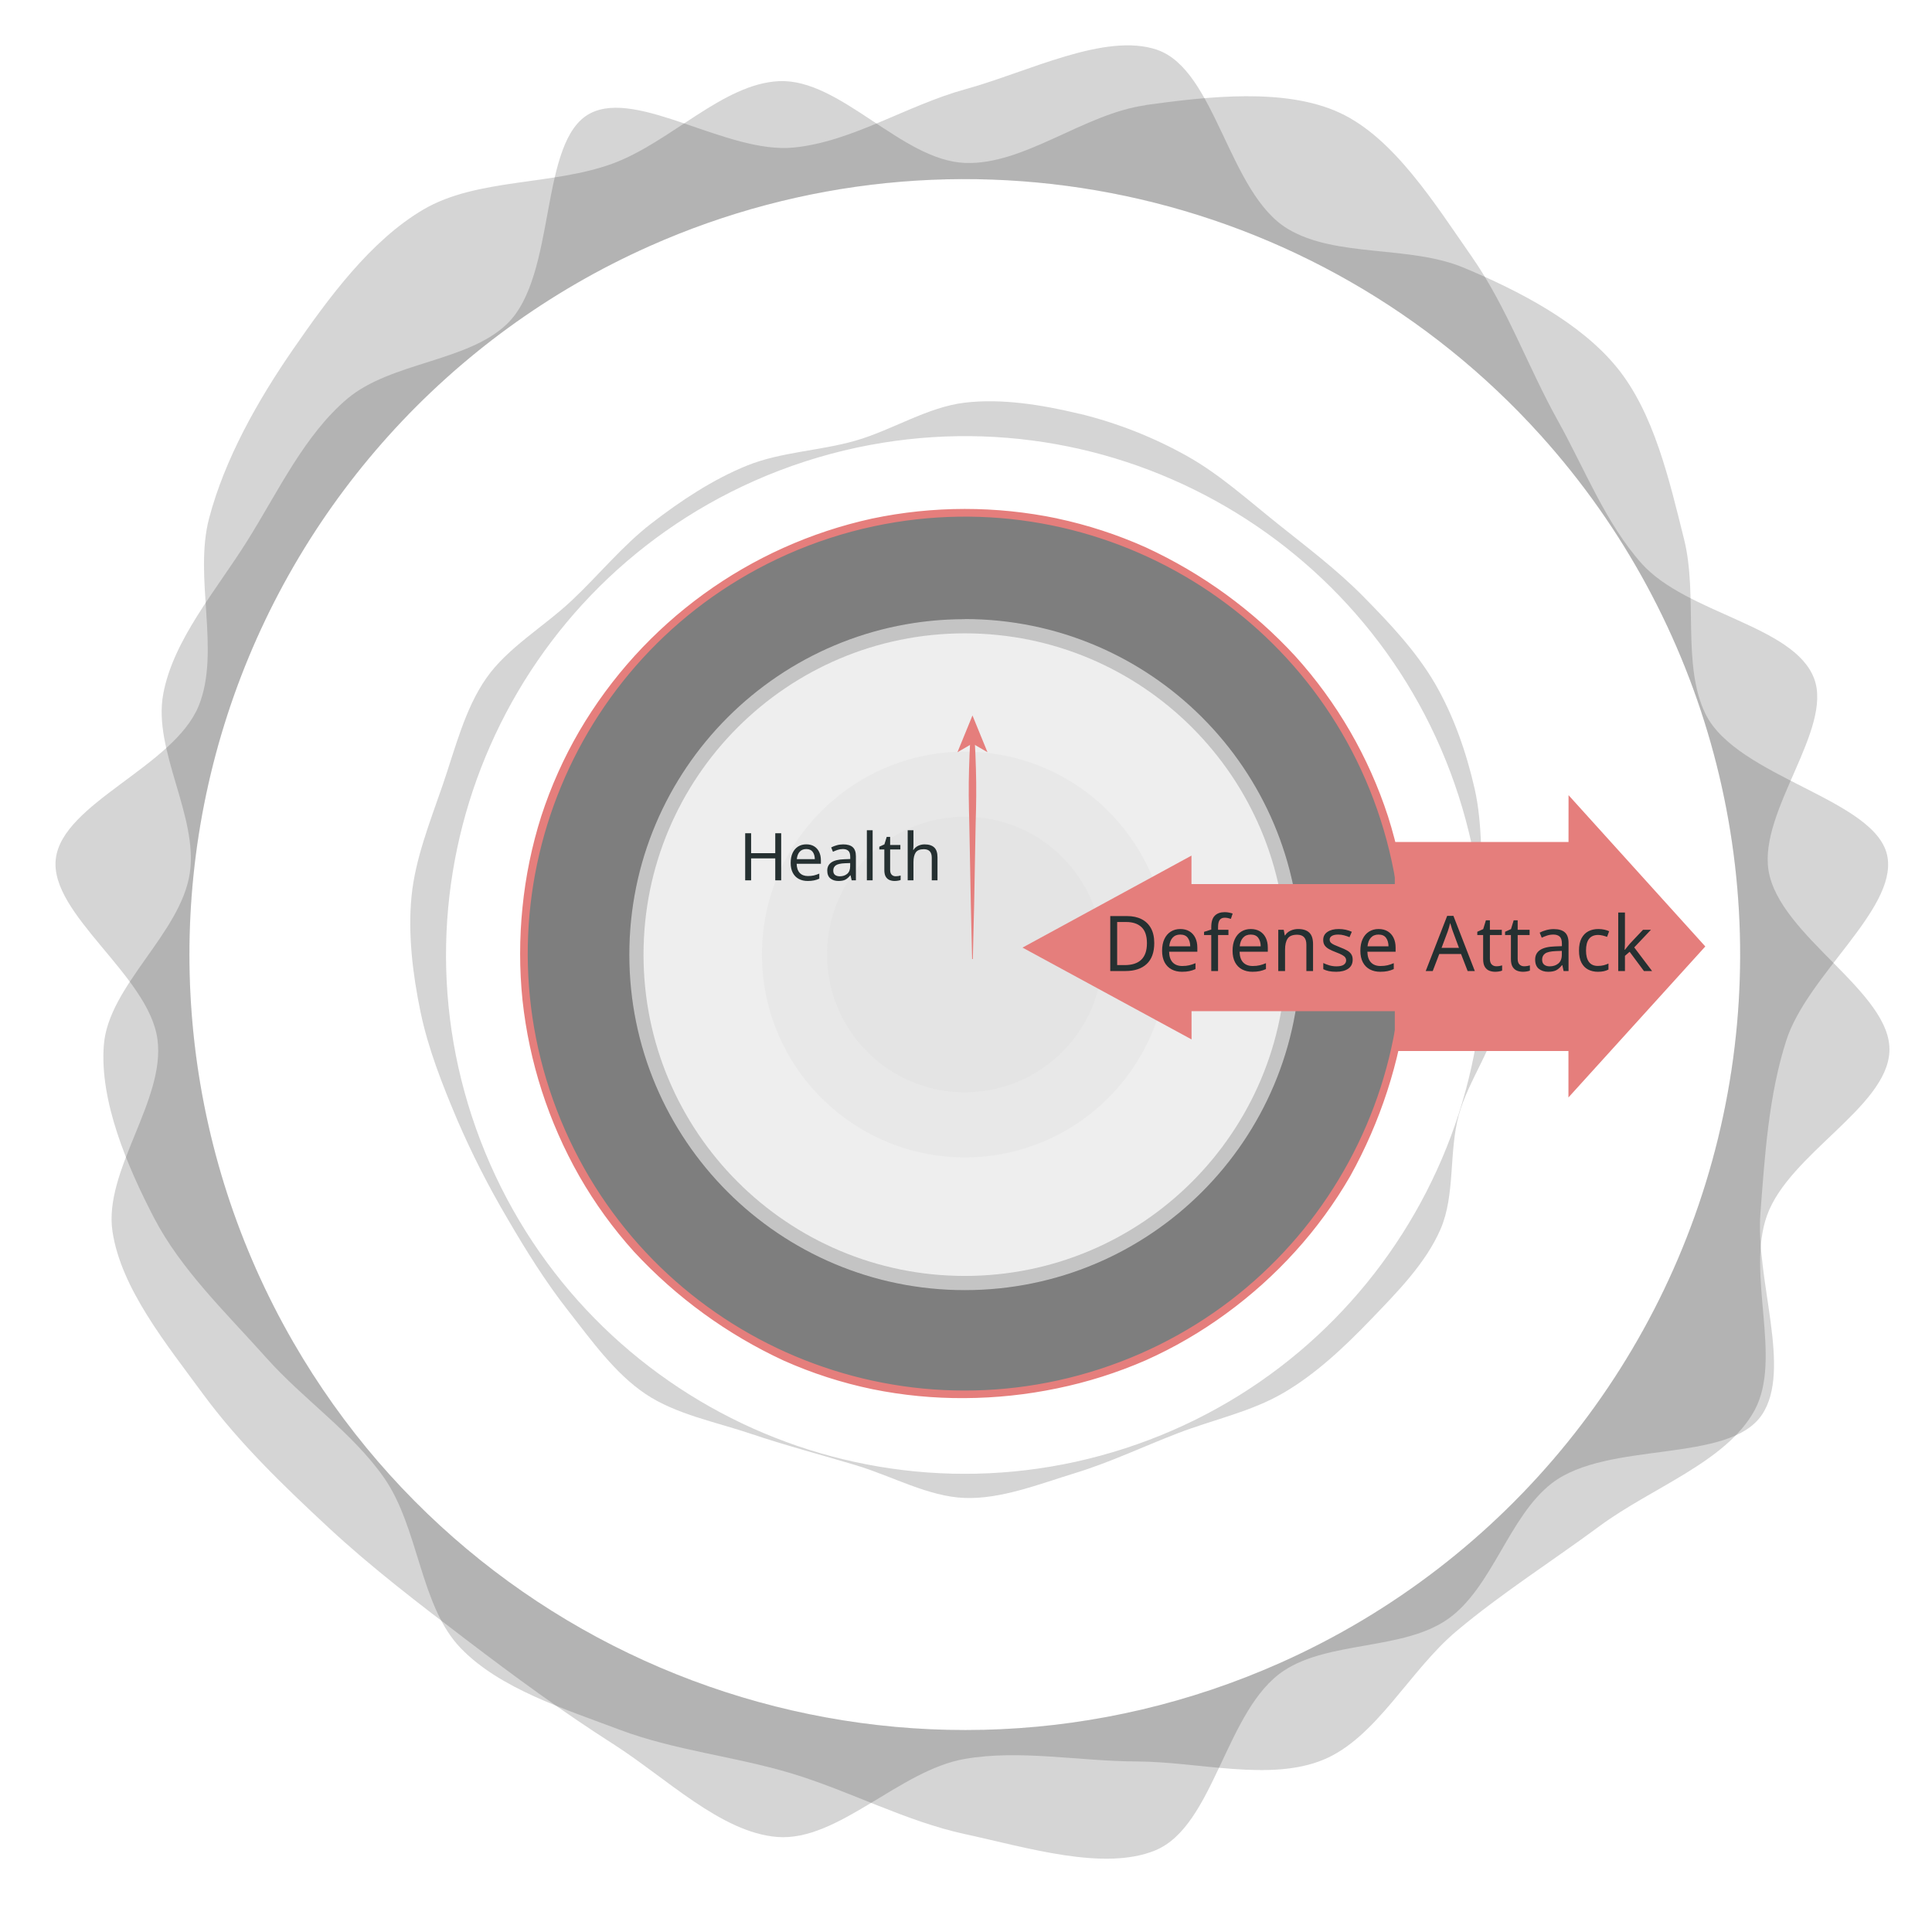
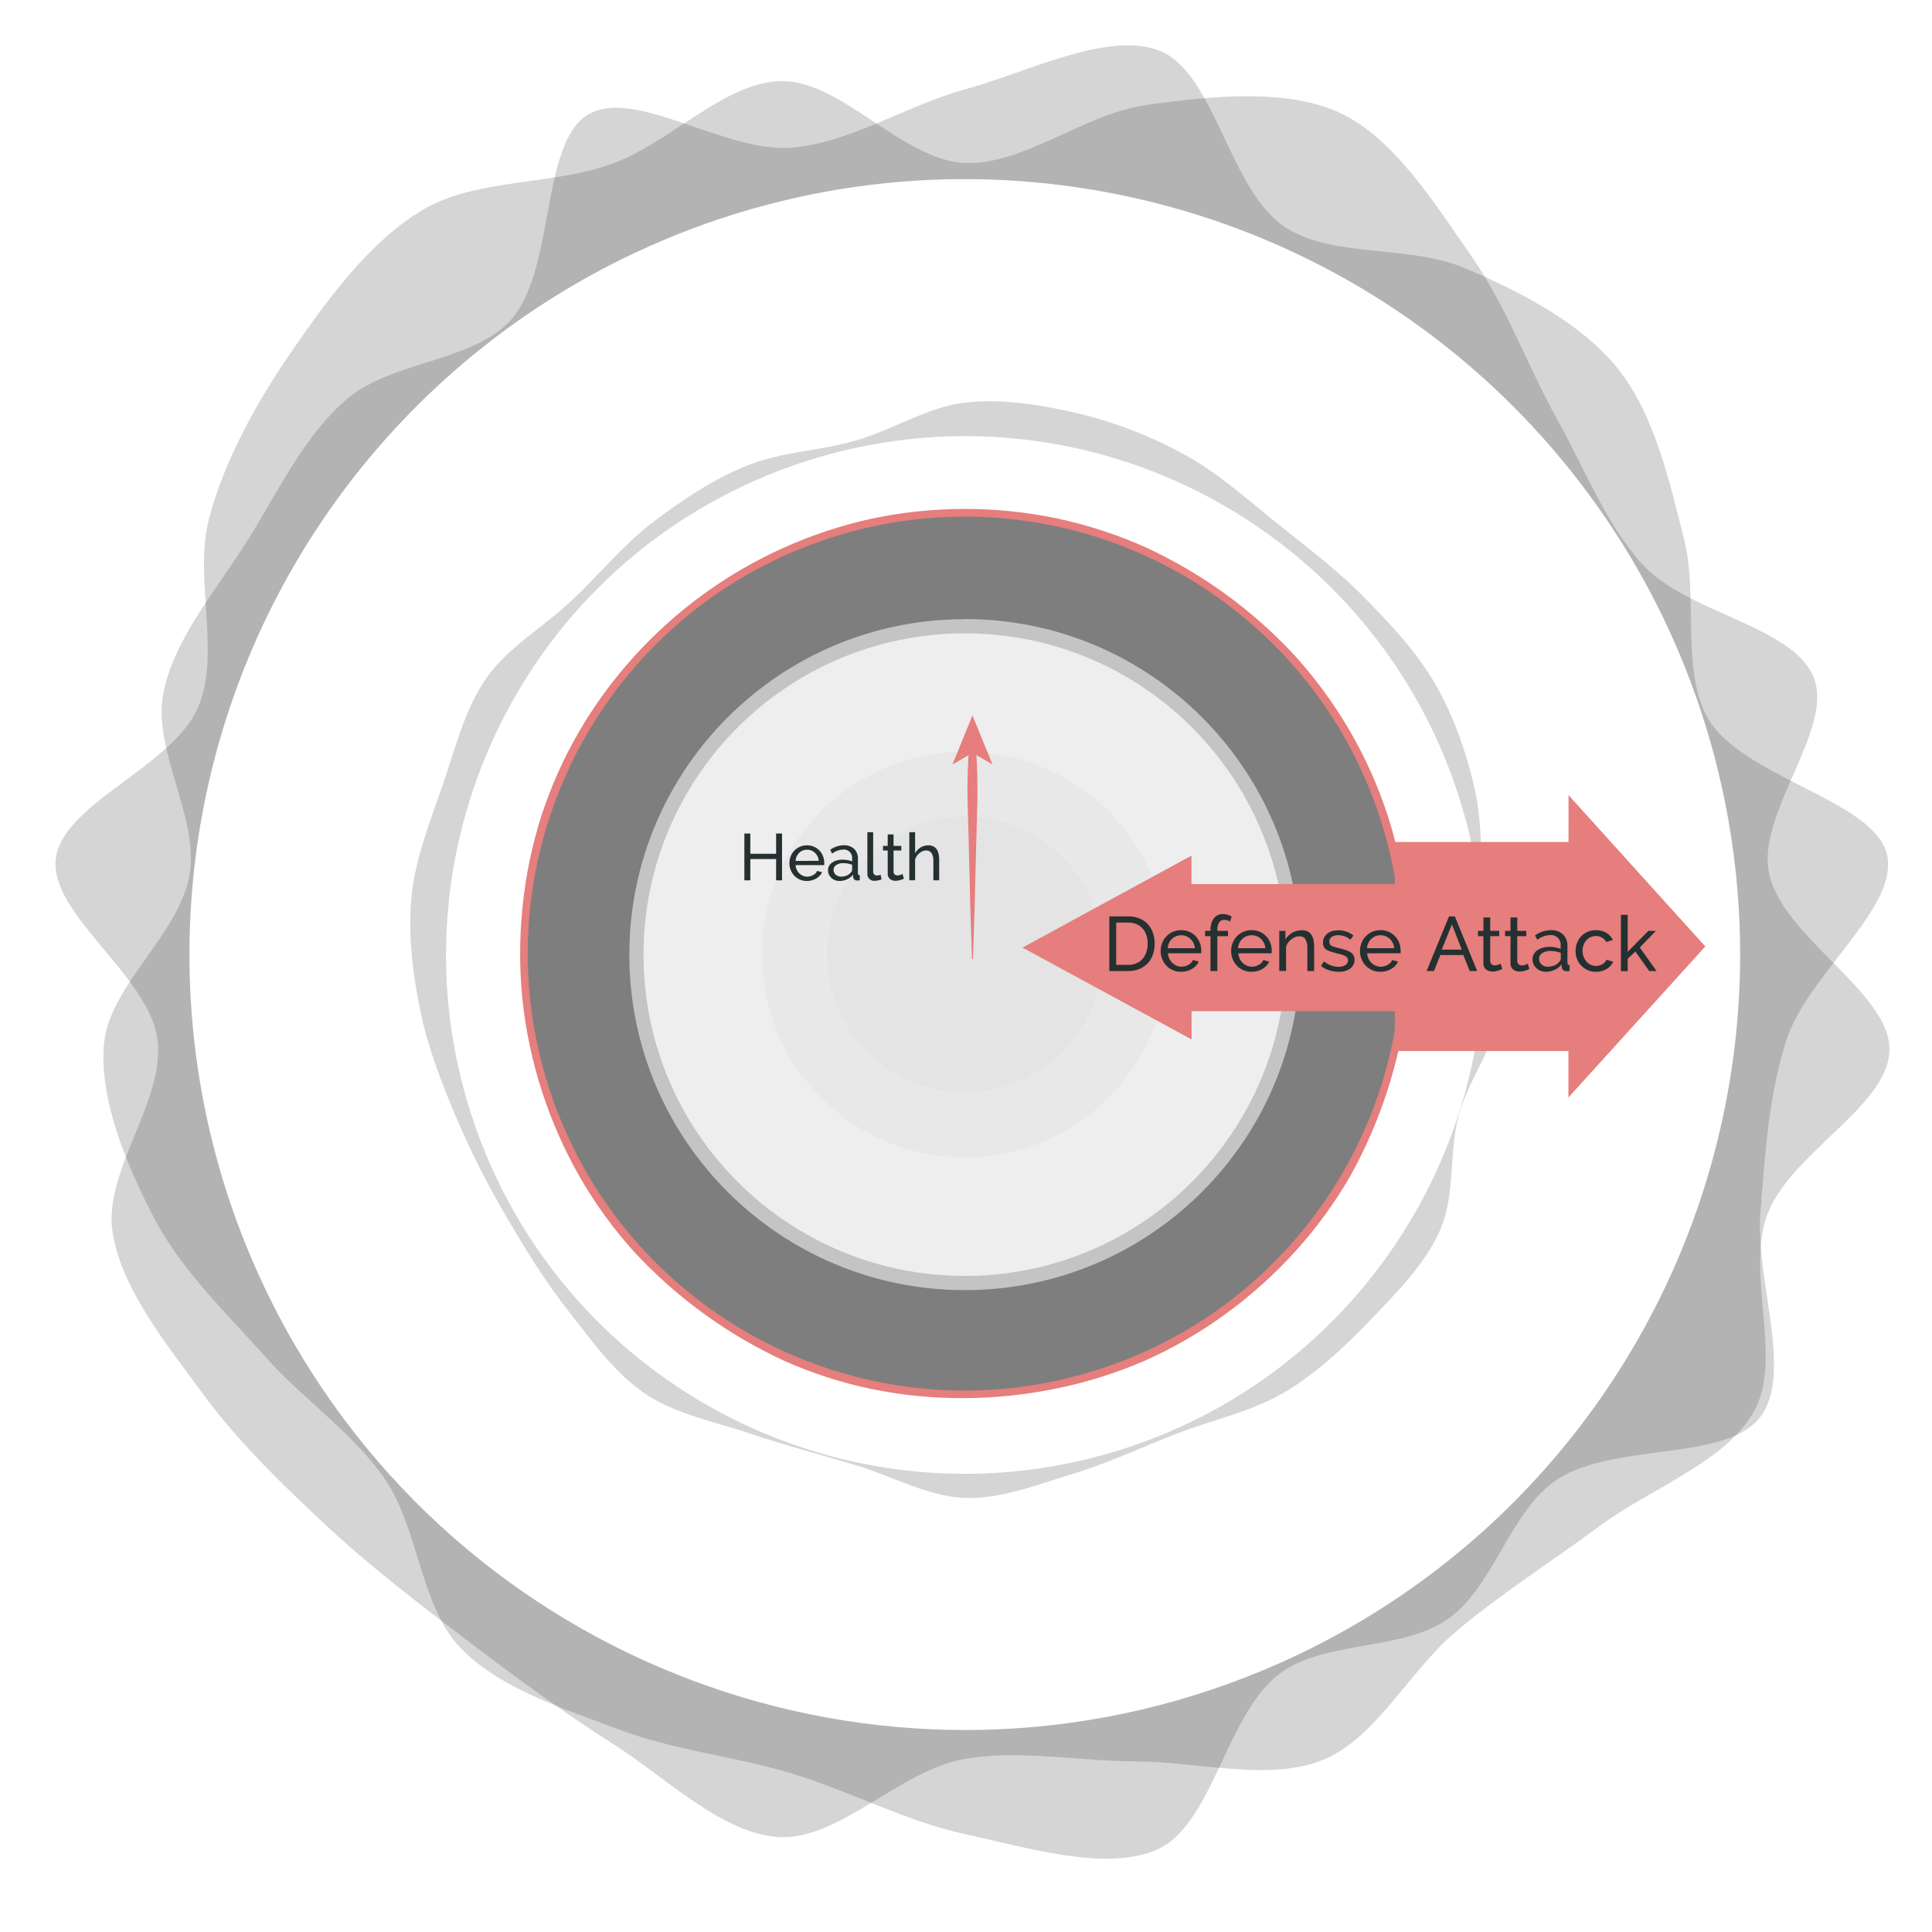
<svg xmlns="http://www.w3.org/2000/svg" viewBox="0 0 800 800">
  <defs>
-     <style>.cls-1{fill:#d9d9d9;opacity:0.25;}.cls-1,.cls-3,.cls-4{isolation:isolate;}.cls-2{fill-opacity:0.2;}.cls-3{fill:#2d2d2d;opacity:0.2;}.cls-4{fill:none;stroke:#e57e7c;stroke-miterlimit:10;stroke-width:3px;}.cls-5{fill:#e57e7c;}.cls-6{font-size:31.86px;}.cls-10,.cls-6{fill:#253031;font-family:Raleway-Medium, Raleway;}.cls-7{letter-spacing:-0.02em;}.cls-8{letter-spacing:-0.01em;}.cls-9{letter-spacing:-0.01em;}.cls-10{font-size:27.31px;}.cls-11{letter-spacing:-0.01em;}</style>
+     <style>.cls-1{fill:#d9d9d9;opacity:0.25;}.cls-1,.cls-3,.cls-4{isolation:isolate;}.cls-2{fill-opacity:0.2;}.cls-3{fill:#2d2d2d;opacity:0.2;}.cls-4{fill:none;stroke:#e57e7c;stroke-miterlimit:10;stroke-width:3px;}.cls-5{fill:#e57e7c;}.cls-6{fill:#253031;}</style>
  </defs>
  <g id="Layer_5" data-name="Layer 5">
    <g id="def_grid" data-name="def grid">
      <circle class="cls-1" cx="399.51" cy="395.25" r="182.05" />
      <circle class="cls-1" cx="399.51" cy="395.25" r="133.04" />
      <circle class="cls-1" cx="399.51" cy="395.25" r="84.02" />
      <circle class="cls-1" cx="399.51" cy="395.25" r="57.07" />
    </g>
    <g id="data_viz" data-name="data viz">
      <path class="cls-2" d="M399.51,213.2a182.05,182.05,0,1,1-182,182.05,182.05,182.05,0,0,1,182-182m0,0a182.05,182.05,0,1,0,182,182.05A182,182,0,0,0,399.51,213.2Z" />
      <path class="cls-2" d="M399.51,213.2a182.05,182.05,0,1,1-182,182.05,182.05,182.05,0,0,1,182-182m0,0a182.05,182.05,0,1,0,182,182.05A182,182,0,0,0,399.51,213.2Z" />
      <path class="cls-2" d="M399.51,213.2a182.05,182.05,0,1,1-182,182.05,182.05,182.05,0,0,1,182-182m0,43.13A138.92,138.92,0,1,0,538.43,395.25,138.92,138.92,0,0,0,399.51,256.33Z" />
      <path class="cls-2" d="M399.51,213.2a182.05,182.05,0,1,1-182,182.05,182.05,182.05,0,0,1,182-182m0,43.13A138.92,138.92,0,1,0,538.43,395.25,138.92,138.92,0,0,0,399.51,256.33Z" />
      <path class="cls-2" d="M399.51,213.2a182.05,182.05,0,1,1-182,182.05,182.05,182.05,0,0,1,182-182m0,49a133,133,0,0,0,0,266.08h0a133,133,0,1,0,0-266.08Z" />
      <path class="cls-3" d="M447.1,171.34a177.52,177.52,0,0,1,44.33,17.44c13.56,7.57,25.42,18.36,37.66,28.12,12,9.6,24.47,19,35.26,29.93s22,22.77,29.76,36.07,13.09,28.69,16.52,43.75c3.38,14.87,2.35,30.7,4,46s7.92,31,6.17,45.87-12.71,28.4-16.75,43.22c-4.17,15.31-1.41,33.09-7.57,47.27s-18.1,26.21-29,37.54S544.77,569,531.41,576.79s-29.12,11.07-43.66,16.66c-14.21,5.47-28.07,12.09-42.6,16.53-14.87,4.55-30.57,10.82-45.64,10.29s-30-9-45-13.52c-14.47-4.35-29.11-8.18-43.42-13-14.78-5-31.19-8.07-43.81-16.55s-22.25-22-31.84-34.25c-9.43-12-17.63-25.14-25.32-38.37a363.13,363.13,0,0,1-20.84-41c-6.1-14.43-12-29.35-15.16-44.61-3.21-15.52-5.25-32.11-3.72-47.76s7.73-31.08,12.91-46.16,9.15-31.45,18-44.16,23.75-21.26,35.36-32.16c11.18-10.5,21-22.69,33.05-32s25.46-18.22,39.57-23.93,30.17-6.09,44.92-10.32c15.32-4.4,29.74-13.89,45.23-15.74s32.24.93,47.59,4.62M312.21,199.18a214.8,214.8,0,1,0,42.68-13.86,216.7,216.7,0,0,0-42.68,13.86" />
      <path class="cls-3" d="M474.27,43.51c26.18-3.61,57.94-7.21,80.43,3.17s39.43,37.68,54.74,59.62c14.5,20.77,23.19,45.55,35.62,67.86,11.14,20,19.86,42.63,34.77,59.25C698.45,254.15,743,259,751.2,281c7.79,20.89-22.74,54.67-18.91,79.29,4.24,27.3,51.33,50.64,50.07,75.22-1.17,23-41.46,42.3-50.65,67.7-8.8,24.34,6.53,59.33-5.22,80.84-11.61,21.26-42.7,32-64.15,47.88-19.7,14.58-40.56,27.77-59.28,43.51-19.5,16.4-33.17,44.2-55.11,53.24-22.17,9.13-51.62.78-77.43.7-23.67-.09-48.17-5-71-1.05C372.45,733,347,762.63,321.84,760.65c-23.29-1.84-46-24.5-67.89-38.46-20.89-13.32-41-28.06-60.69-43.07C173.69,664.23,154,649.23,136,632.51c-18.45-17.15-37-35-51.86-55.18-15.09-20.59-34-43.69-37.56-67.4-3.8-25.11,22-54.39,18.62-79.54-3.51-26.4-44.72-51.79-42.1-74.7,2.66-23.2,49-38.26,59.21-63.5,9.09-22.6-2.19-53.07,4.28-77.6s20.08-48.68,34.7-69.85c14.86-21.53,32.23-45.18,54.05-58,22.18-13,53.25-9.84,78.32-19,23.93-8.78,45.74-33.14,69-34.14,25.35-1.08,50.72,32.82,76.89,33.86,24.45,1,49.24-20.36,74.76-23.88M268.92,101.94A321.08,321.08,0,0,0,121.45,555.79,321.09,321.09,0,0,0,530.1,688.57a321.1,321.1,0,0,0,108-508.16,321.07,321.07,0,0,0-369.19-78.47" />
      <path class="cls-3" d="M479.14,20.63C503.51,29,508.7,80.07,533.28,94.79c20,12,50.28,6.64,72.85,16.07,22.89,9.57,48.2,22.68,63.38,41.28,15.34,18.78,21.71,46.64,27.83,71.16,5.82,23.37-1,52.11,8.86,72.3,13.06,26.63,71.63,35.36,75.41,59.49,3.41,21.8-33.35,48.8-42,75.9-7.22,22.52-8.83,47.41-10.65,71.29-2.11,27.68,13.16,64.85.63,83.52-13.71,20.44-63.83,10.59-86.94,28.34-17.92,13.77-24.69,43.36-43.16,56.31s-49.13,8.92-67.9,21.37c-24.11,16-28.69,64.26-53.2,74.37-21.2,8.75-53.26-1.2-78.84-6.73-24.68-5.34-47.71-17.89-72.06-25.2-23.32-7-48.2-9.46-70.86-18-22.91-8.64-49.62-17-65.79-33.73-17-17.54-17.29-49.82-31.85-70.67-13.06-18.7-33.3-32.32-48.7-49.6C93.81,543.8,75,525.86,63.8,504.33S41.18,455.8,43,432.72c1.92-24.63,31.86-46.17,35.59-71.2,3.52-23.57-15.34-50.86-11-74.14,4.16-22.55,22.13-43.15,34.93-63.64,12.67-20.27,23.67-43.82,41.38-58.71,18-15.1,49.7-15.2,66-30.86,21-20.18,12.93-76.17,34.59-87.28,19.67-10.09,56.64,16.86,84.07,14.21,24.13-2.32,47-17.5,71-24.1,26.08-7.15,58-23.76,79.63-16.37M268.92,101.94A321.08,321.08,0,0,0,121.45,555.79,321.09,321.09,0,0,0,530.1,688.57a321.1,321.1,0,0,0,108-508.16,321.07,321.07,0,0,0-369.19-78.47" />
    </g>
  </g>
  <g id="annotations">
    <path class="cls-4" d="M437.45,216.16A180.45,180.45,0,0,1,473.78,228a194.07,194.07,0,0,1,61.45,44.7,182.17,182.17,0,0,1,38.07,65.76,185.56,185.56,0,0,1,7.77,37.4,182.59,182.59,0,0,1,.14,38.19,197,197,0,0,1-23.46,72.3,180.64,180.64,0,0,1-22.53,30.85,186.62,186.62,0,0,1-28.41,25.53,180.8,180.8,0,0,1-33,19.17,183.67,183.67,0,0,1-36.4,11.53,191.08,191.08,0,0,1-37.93,4,183.7,183.7,0,0,1-38-3.68A178.08,178.08,0,0,1,325.08,562a196.1,196.1,0,0,1-61.46-44.73,179.74,179.74,0,0,1-22.41-30.94A187,187,0,0,1,217.85,414a187.37,187.37,0,0,1,0-38.18,183.5,183.5,0,0,1,7.71-37.41,180.49,180.49,0,0,1,15.6-34.88,185.27,185.27,0,0,1,120.3-87.34,185.86,185.86,0,0,1,76-.05m-112.21,12.1a182.4,182.4,0,1,0,36.27-11.79,183.34,183.34,0,0,0-36.27,11.79" />
    <polygon class="cls-5" points="423.4 392.38 493.36 354.29 493.36 366.09 582.2 366.09 582.2 418.7 493.39 418.7 493.4 430.4 423.4 392.38" />
    <polygon class="cls-5" points="706.13 391.91 649.5 329.26 649.49 348.66 577.56 348.66 577.56 435.2 649.46 435.2 649.46 454.43 706.13 391.91" />
-     <text class="cls-6" transform="translate(590.36 402.08)">
-       <tspan class="cls-7">A</tspan>
-       <tspan x="20.84" y="0">ttack</tspan>
-     </text>
-     <text class="cls-6" transform="translate(456.64 402.08)">D<tspan class="cls-8" x="22.81" y="0">e</tspan>
-       <tspan class="cls-9" x="41.45" y="0">f</tspan>
-       <tspan x="51.99" y="0">ense</tspan>
-     </text>
-     <path class="cls-5" d="M402.53,397.12,402,374.61l-.42-22.52-.22-11.25c-.09-3.76-.19-7.51-.22-11.26-.06-7.51.2-15,.58-22.52h1.93c.38,7.51.64,15,.58,22.52,0,3.75-.14,7.5-.23,11.26l-.21,11.25-.42,22.52-.54,22.51Z" />
-     <polygon class="cls-5" points="402.68 296.26 408.9 311.48 402.68 307.87 396.46 311.48 402.68 296.26" />
-     <text class="cls-10" transform="translate(305.91 364.53)">
-       <tspan class="cls-11">H</tspan>
-       <tspan x="19.99" y="0">ealth</tspan>
-     </text>
+     <path class="cls-6" d="M600,379.46h2.42l9.24,22.62h-3.06l-2.68-6.63h-9.49l-2.65,6.63h-3.05Zm5.29,13.76-4.08-10.45L597,393.22Z" />
+     <path class="cls-6" d="M622.06,401.25l-.67.3a9.91,9.91,0,0,1-.94.35,8.39,8.39,0,0,1-1.15.29,7.65,7.65,0,0,1-1.29.11,4.25,4.25,0,0,1-2.64-.84,3.08,3.08,0,0,1-1.12-2.63V387.65H612v-2.2h2.26V379.9h2.81v5.55h3.72v2.2h-3.72V398a1.75,1.75,0,0,0,.6,1.34,2.08,2.08,0,0,0,1.28.41,4.1,4.1,0,0,0,1.51-.27,6,6,0,0,0,.94-.43Z" />
+     <path class="cls-6" d="M633.27,401.25l-.67.3a9,9,0,0,1-.94.35,8.61,8.61,0,0,1-1.14.29,7.86,7.86,0,0,1-1.3.11,4.27,4.27,0,0,1-2.64-.84,3.1,3.1,0,0,1-1.11-2.63V387.65H623.2v-2.2h2.27V379.9h2.8v5.55H632v2.2h-3.73V398a1.72,1.72,0,0,0,.61,1.34,2.05,2.05,0,0,0,1.27.41,4.06,4.06,0,0,0,1.51-.27,6,6,0,0,0,.94-.43Z" />
+     <path class="cls-6" d="M640.15,402.4a6.14,6.14,0,0,1-2.2-.4,5.36,5.36,0,0,1-1.76-1.1,5.16,5.16,0,0,1-1.18-1.64,4.84,4.84,0,0,1-.43-2.06,4.27,4.27,0,0,1,.51-2.08,4.63,4.63,0,0,1,1.45-1.61,7.19,7.19,0,0,1,2.23-1.05,9.71,9.71,0,0,1,2.82-.39,13.8,13.8,0,0,1,2.45.23,11.83,11.83,0,0,1,2.2.6v-1.34a4,4,0,0,0-4.4-4.36,9.34,9.34,0,0,0-5.29,1.94l-.92-1.81a11.45,11.45,0,0,1,6.47-2.17,7.09,7.09,0,0,1,5.11,1.75,6.53,6.53,0,0,1,1.83,4.94v6.79c0,.65.3,1,.89,1v2.42l-.73.09a5.79,5.79,0,0,1-.61,0,1.78,1.78,0,0,1-1.32-.49,2.08,2.08,0,0,1-.59-1.19l-.06-1.18a7.22,7.22,0,0,1-2.82,2.28A8.67,8.67,0,0,1,640.15,402.4Zm.73-2.11a7,7,0,0,0,2.79-.55,4.61,4.61,0,0,0,2-1.49,1.73,1.73,0,0,0,.61-1.24v-2.45a11.57,11.57,0,0,0-4.24-.8,6,6,0,0,0-3.42.89,2.7,2.7,0,0,0-1.33,2.33,3.1,3.1,0,0,0,1,2.36,3.74,3.74,0,0,0,1.16.7A4,4,0,0,0,640.88,400.29Z" />
+     <path class="cls-6" d="M652.42,393.73a9.13,9.13,0,0,1,.6-3.31,8.38,8.38,0,0,1,1.72-2.73,8.24,8.24,0,0,1,6.12-2.53,8.1,8.1,0,0,1,4.29,1.1,7.16,7.16,0,0,1,2.72,2.95l-2.74.86a4.59,4.59,0,0,0-1.79-1.84,5.08,5.08,0,0,0-2.54-.65,5.31,5.31,0,0,0-2.17.46,5.21,5.21,0,0,0-1.75,1.29,6.45,6.45,0,0,0-1.17,1.95,6.89,6.89,0,0,0-.42,2.45,6.62,6.62,0,0,0,.44,2.45,6.48,6.48,0,0,0,1.2,2,5.29,5.29,0,0,0,1.75,1.33,4.9,4.9,0,0,0,2.15.47,5.13,5.13,0,0,0,1.45-.2,5.67,5.67,0,0,0,1.3-.56,4.67,4.67,0,0,0,1-.81,2.83,2.83,0,0,0,.64-1l2.74.83a5.9,5.9,0,0,1-1.07,1.69,6.65,6.65,0,0,1-1.61,1.31,8.77,8.77,0,0,1-2.05.86,8.88,8.88,0,0,1-2.38.32,8.3,8.3,0,0,1-7.85-5.34A9.08,9.08,0,0,1,652.42,393.73Z" />
+     <path class="cls-6" d="M682.91,402.08,677.17,394,674,397v5.13h-2.81V378.82H674v15.29l8.53-8.63h3.09L679,392.36l6.94,9.72Z" />
+     <path class="cls-6" d="M459.35,402.08V379.46h7.84a11.79,11.79,0,0,1,4.76.89,9.73,9.73,0,0,1,3.43,2.42,10.15,10.15,0,0,1,2.05,3.58,13.73,13.73,0,0,1,.68,4.39,13.44,13.44,0,0,1-.76,4.66,10,10,0,0,1-2.2,3.57,9.79,9.79,0,0,1-3.45,2.29,11.88,11.88,0,0,1-4.51.82Zm15.87-11.34a11.36,11.36,0,0,0-.53-3.53,7.51,7.51,0,0,0-1.56-2.75,7.21,7.21,0,0,0-2.53-1.8,8.4,8.4,0,0,0-3.41-.65h-5v17.52h5a8.36,8.36,0,0,0,3.45-.67,6.94,6.94,0,0,0,2.52-1.85,8,8,0,0,0,1.53-2.79A11.13,11.13,0,0,0,475.22,390.74Z" />
+     <path class="cls-6" d="M489.07,402.4a8.42,8.42,0,0,1-3.44-.69,8.21,8.21,0,0,1-2.67-1.86,8.57,8.57,0,0,1-1.74-2.76,9.08,9.08,0,0,1-.62-3.33,8.93,8.93,0,0,1,.62-3.31,8.61,8.61,0,0,1,1.75-2.74,8.32,8.32,0,0,1,2.7-1.87,8.55,8.55,0,0,1,3.44-.68,8.14,8.14,0,0,1,3.42.7,8,8,0,0,1,4.3,4.57,9,9,0,0,1,.59,3.2,6.32,6.32,0,0,1,0,.64,3.93,3.93,0,0,1,0,.45h-13.8a6.54,6.54,0,0,0,.58,2.26,5.67,5.67,0,0,0,1.24,1.75,5.87,5.87,0,0,0,1.73,1.15,5.16,5.16,0,0,0,2.06.41,5.83,5.83,0,0,0,1.5-.2,6.91,6.91,0,0,0,1.37-.56,5,5,0,0,0,1.13-.86,3.46,3.46,0,0,0,.75-1.15l2.42.67a6.1,6.1,0,0,1-1.13,1.69,7.43,7.43,0,0,1-1.66,1.32,8.53,8.53,0,0,1-2.09.88A9,9,0,0,1,489.07,402.4Zm5.71-9.75a6.13,6.13,0,0,0-.59-2.19,6,6,0,0,0-1.25-1.7,5.44,5.44,0,0,0-1.73-1.1,5.74,5.74,0,0,0-4.21,0,5.43,5.43,0,0,0-1.73,1.12,5.36,5.36,0,0,0-1.21,1.7,6.15,6.15,0,0,0-.56,2.17Z" />
+     <path class="cls-6" d="M501.24,402.08V387.65H499v-2.2h2.26v-.35a7.73,7.73,0,0,1,1.37-4.85,4.51,4.51,0,0,1,3.73-1.75,7,7,0,0,1,1.94.27,6.54,6.54,0,0,1,1.72.75l-.7,2.07a3.62,3.62,0,0,0-1.1-.51,4.8,4.8,0,0,0-1.29-.19,2.44,2.44,0,0,0-2.13,1.05,5.32,5.32,0,0,0-.73,3.06v.45h4.43v2.2h-4.43v14.43Z" />
+     <path class="cls-6" d="M518.26,402.4a8.44,8.44,0,0,1-3.45-.69,8.21,8.21,0,0,1-2.67-1.86,8.74,8.74,0,0,1-1.74-2.76,9.08,9.08,0,0,1-.62-3.33,8.93,8.93,0,0,1,.62-3.31,8.61,8.61,0,0,1,1.75-2.74,8.43,8.43,0,0,1,2.7-1.87,8.55,8.55,0,0,1,3.44-.68,8.14,8.14,0,0,1,3.42.7,8,8,0,0,1,4.3,4.57,8.77,8.77,0,0,1,.59,3.2c0,.24,0,.45,0,.64a3.58,3.58,0,0,1-.05.45h-13.8a6.54,6.54,0,0,0,.58,2.26,5.74,5.74,0,0,0,3,2.9,5.07,5.07,0,0,0,2.05.41,5.83,5.83,0,0,0,1.5-.2,6.91,6.91,0,0,0,1.37-.56,5,5,0,0,0,1.13-.86,3.46,3.46,0,0,0,.75-1.15l2.42.67a6.1,6.1,0,0,1-1.13,1.69,7.43,7.43,0,0,1-1.66,1.32,8.62,8.62,0,0,1-2.08.88A9.06,9.06,0,0,1,518.26,402.4Zm5.7-9.75a6,6,0,0,0-1.83-3.89,5.6,5.6,0,0,0-1.74-1.1,5.68,5.68,0,0,0-2.1-.4,5.61,5.61,0,0,0-2.1.4,5.5,5.5,0,0,0-3,2.82,6.15,6.15,0,0,0-.56,2.17Z" />
+     <path class="cls-6" d="M544.16,402.08h-2.81v-9.31a7.17,7.17,0,0,0-.81-3.88,2.76,2.76,0,0,0-2.47-1.21,4.77,4.77,0,0,0-1.72.33,6.85,6.85,0,0,0-1.62.91,6.23,6.23,0,0,0-1.34,1.37,5.83,5.83,0,0,0-.86,1.75v10h-2.81V385.45h2.55V389a7.38,7.38,0,0,1,2.85-2.8,8.17,8.17,0,0,1,4.07-1,4.83,4.83,0,0,1,2.39.53,4.09,4.09,0,0,1,1.52,1.46,6.44,6.44,0,0,1,.82,2.22,14.89,14.89,0,0,1,.24,2.77Z" />
+     <path class="cls-6" d="M554.35,402.4a12.74,12.74,0,0,1-4-.63,9.5,9.5,0,0,1-3.34-1.8l1.21-1.88a11.41,11.41,0,0,0,2.93,1.68,8.6,8.6,0,0,0,3.09.56,5.07,5.07,0,0,0,2.88-.72,2.31,2.31,0,0,0,1.07-2,1.83,1.83,0,0,0-.29-1,2.37,2.37,0,0,0-.86-.75,7.17,7.17,0,0,0-1.46-.57q-.9-.25-2.07-.54c-1-.26-1.86-.5-2.59-.74a7.22,7.22,0,0,1-1.78-.82,2.92,2.92,0,0,1-1-1.15,3.9,3.9,0,0,1-.32-1.66,4.71,4.71,0,0,1,1.85-3.84,6.35,6.35,0,0,1,2-1,9.16,9.16,0,0,1,2.5-.33,9.81,9.81,0,0,1,3.51.61,8.52,8.52,0,0,1,2.74,1.59l-1.28,1.69a7.1,7.1,0,0,0-2.35-1.39,8,8,0,0,0-2.68-.46,4.94,4.94,0,0,0-2.6.65,2.27,2.27,0,0,0-1.06,2.09,1.94,1.94,0,0,0,.2.95,1.78,1.78,0,0,0,.69.67,5.67,5.67,0,0,0,1.22.51c.5.15,1.1.31,1.81.48q1.65.39,2.88.78a8.45,8.45,0,0,1,2,.94,3.67,3.67,0,0,1,1.21,1.28,3.74,3.74,0,0,1,.4,1.78,4.44,4.44,0,0,1-1.79,3.7A7.72,7.72,0,0,1,554.35,402.4Z" />
+     <path class="cls-6" d="M571.62,402.4a8.34,8.34,0,0,1-6.12-2.55,8.54,8.54,0,0,1-1.73-2.76,8.88,8.88,0,0,1-.63-3.33,8.74,8.74,0,0,1,.63-3.31,8.32,8.32,0,0,1,4.44-4.61,8.59,8.59,0,0,1,3.44-.68,8.13,8.13,0,0,1,6.05,2.56,8.3,8.3,0,0,1,1.68,2.71,9,9,0,0,1,.59,3.2c0,.24,0,.45,0,.64a3.58,3.58,0,0,1-.05.45H566.11a6.32,6.32,0,0,0,.57,2.26,5.74,5.74,0,0,0,3,2.9,5.11,5.11,0,0,0,2.05.41,5.83,5.83,0,0,0,1.5-.2,6.67,6.67,0,0,0,1.37-.56,4.82,4.82,0,0,0,1.13-.86,3.46,3.46,0,0,0,.75-1.15l2.42.67a5.89,5.89,0,0,1-1.13,1.69,7.6,7.6,0,0,1-1.65,1.32,8.7,8.7,0,0,1-2.09.88A9,9,0,0,1,571.62,402.4Zm5.7-9.75a6,6,0,0,0-1.83-3.89,5.62,5.62,0,0,0-3.84-1.5,5.68,5.68,0,0,0-2.1.4,5.5,5.5,0,0,0-2.95,2.82,6.37,6.37,0,0,0-.56,2.17Z" />
+     <path class="cls-5" d="M402.48,397.13l-.69-21.62-.53-21.62c-.16-7.2-.38-14.41-.6-21.61s.08-14.41.49-21.62h3.06c.42,7.21.67,14.41.5,21.62s-.44,14.41-.6,21.61l-.54,21.62-.69,21.62Z" />
+     <polygon class="cls-5" points="402.68 296.26 410.98 316.56 402.68 311.74 394.39 316.56 402.68 296.26" />
+     <path class="cls-6" d="M323.82,345.14v19.39h-2.45v-8.82H310.69v8.82h-2.46V345.14h2.46v8.39h10.68v-8.39Z" />
+     <path class="cls-6" d="M334.15,364.8a7.26,7.26,0,0,1-2.95-.58,7,7,0,0,1-2.3-1.6,7.46,7.46,0,0,1-1.49-2.36,7.85,7.85,0,0,1-.53-2.86,7.74,7.74,0,0,1,.53-2.84,7.34,7.34,0,0,1,1.51-2.35,7.07,7.07,0,0,1,2.3-1.59,7.33,7.33,0,0,1,2.95-.59,7,7,0,0,1,2.94.6,6.92,6.92,0,0,1,2.25,1.6,7.09,7.09,0,0,1,1.44,2.32,7.77,7.77,0,0,1,.5,2.74c0,.2,0,.39,0,.55s0,.29,0,.38H329.42a5.71,5.71,0,0,0,.49,1.94,5.11,5.11,0,0,0,1.07,1.5,5,5,0,0,0,1.49,1,4.53,4.53,0,0,0,1.76.35,4.65,4.65,0,0,0,1.28-.18,5.29,5.29,0,0,0,1.18-.47,4.1,4.1,0,0,0,1-.74,3,3,0,0,0,.65-1l2.07.57a5.12,5.12,0,0,1-1,1.45,6.6,6.6,0,0,1-1.42,1.13,7,7,0,0,1-1.79.75A7.61,7.61,0,0,1,334.15,364.8Zm4.88-8.35a5,5,0,0,0-.5-1.87,4.84,4.84,0,0,0-1.07-1.46,4.75,4.75,0,0,0-1.48-.95,5,5,0,0,0-3.61,0,4.76,4.76,0,0,0-1.49,1,5,5,0,0,0-1,1.46,5.31,5.31,0,0,0-.47,1.86Z" />
+     <path class="cls-6" d="M347.64,364.8a5.08,5.08,0,0,1-1.89-.34,4.65,4.65,0,0,1-1.51-.94,4.29,4.29,0,0,1-1-1.41,4.08,4.08,0,0,1-.37-1.76,3.73,3.73,0,0,1,.43-1.79,4.19,4.19,0,0,1,1.25-1.38,6.38,6.38,0,0,1,1.91-.9,8.41,8.41,0,0,1,2.41-.32,11.66,11.66,0,0,1,2.11.19,9,9,0,0,1,1.88.52v-1.15a3.42,3.42,0,0,0-3.77-3.74,7.94,7.94,0,0,0-4.53,1.66l-.79-1.55A9.83,9.83,0,0,1,349.3,350a6.06,6.06,0,0,1,4.38,1.5,5.56,5.56,0,0,1,1.57,4.23v5.82c0,.57.26.86.77.88v2.07l-.63.08a4.28,4.28,0,0,1-.52,0,1.53,1.53,0,0,1-1.13-.42,1.84,1.84,0,0,1-.51-1l-.05-1a6.06,6.06,0,0,1-2.42,1.95A7.32,7.32,0,0,1,347.64,364.8Zm.62-1.8a5.9,5.9,0,0,0,2.39-.48,3.83,3.83,0,0,0,1.68-1.27,1.49,1.49,0,0,0,.52-1.06v-2.1a9.76,9.76,0,0,0-3.63-.69,5.18,5.18,0,0,0-2.94.77,2.32,2.32,0,0,0-1.13,2,2.8,2.8,0,0,0,.23,1.12,2.69,2.69,0,0,0,.66.9,2.92,2.92,0,0,0,1,.6A3.39,3.39,0,0,0,348.26,363Z" />
+     <path class="cls-6" d="M359.16,344.6h2.4v16.24a1.73,1.73,0,0,0,.43,1.25,1.53,1.53,0,0,0,1.18.45,3.44,3.44,0,0,0,.71-.1,5.36,5.36,0,0,0,.77-.23l.38,1.94a8.1,8.1,0,0,1-1.42.41,7.44,7.44,0,0,1-1.45.16,2.76,2.76,0,0,1-3-3Z" />
+     <path class="cls-6" d="M374.29,363.82l-.58.26c-.23.1-.5.2-.8.3a8.23,8.23,0,0,1-1,.25,6.74,6.74,0,0,1-1.11.09,3.68,3.68,0,0,1-2.27-.72,2.66,2.66,0,0,1-.95-2.25v-9.59h-1.94v-1.88h1.94v-4.76H370v4.76h3.2v1.88H370V361a1.47,1.47,0,0,0,.52,1.14,1.72,1.72,0,0,0,1.09.36,3.62,3.62,0,0,0,1.3-.23,6,6,0,0,0,.8-.37Z" />
+     <path class="cls-6" d="M388.9,364.53h-2.41v-8a5.71,5.71,0,0,0-.76-3.29,2.58,2.58,0,0,0-2.24-1.08,3.78,3.78,0,0,0-1.42.28,5.34,5.34,0,0,0-1.32.78,5.64,5.64,0,0,0-1.1,1.18,5,5,0,0,0-.72,1.5v8.6h-2.4V344.6h2.4v8.73a6.38,6.38,0,0,1,2.29-2.43,6,6,0,0,1,3.17-.87,4.47,4.47,0,0,1,2.13.46,3.68,3.68,0,0,1,1.39,1.26,5.32,5.32,0,0,1,.75,1.9,11.1,11.1,0,0,1,.24,2.36Z" />
  </g>
</svg>
